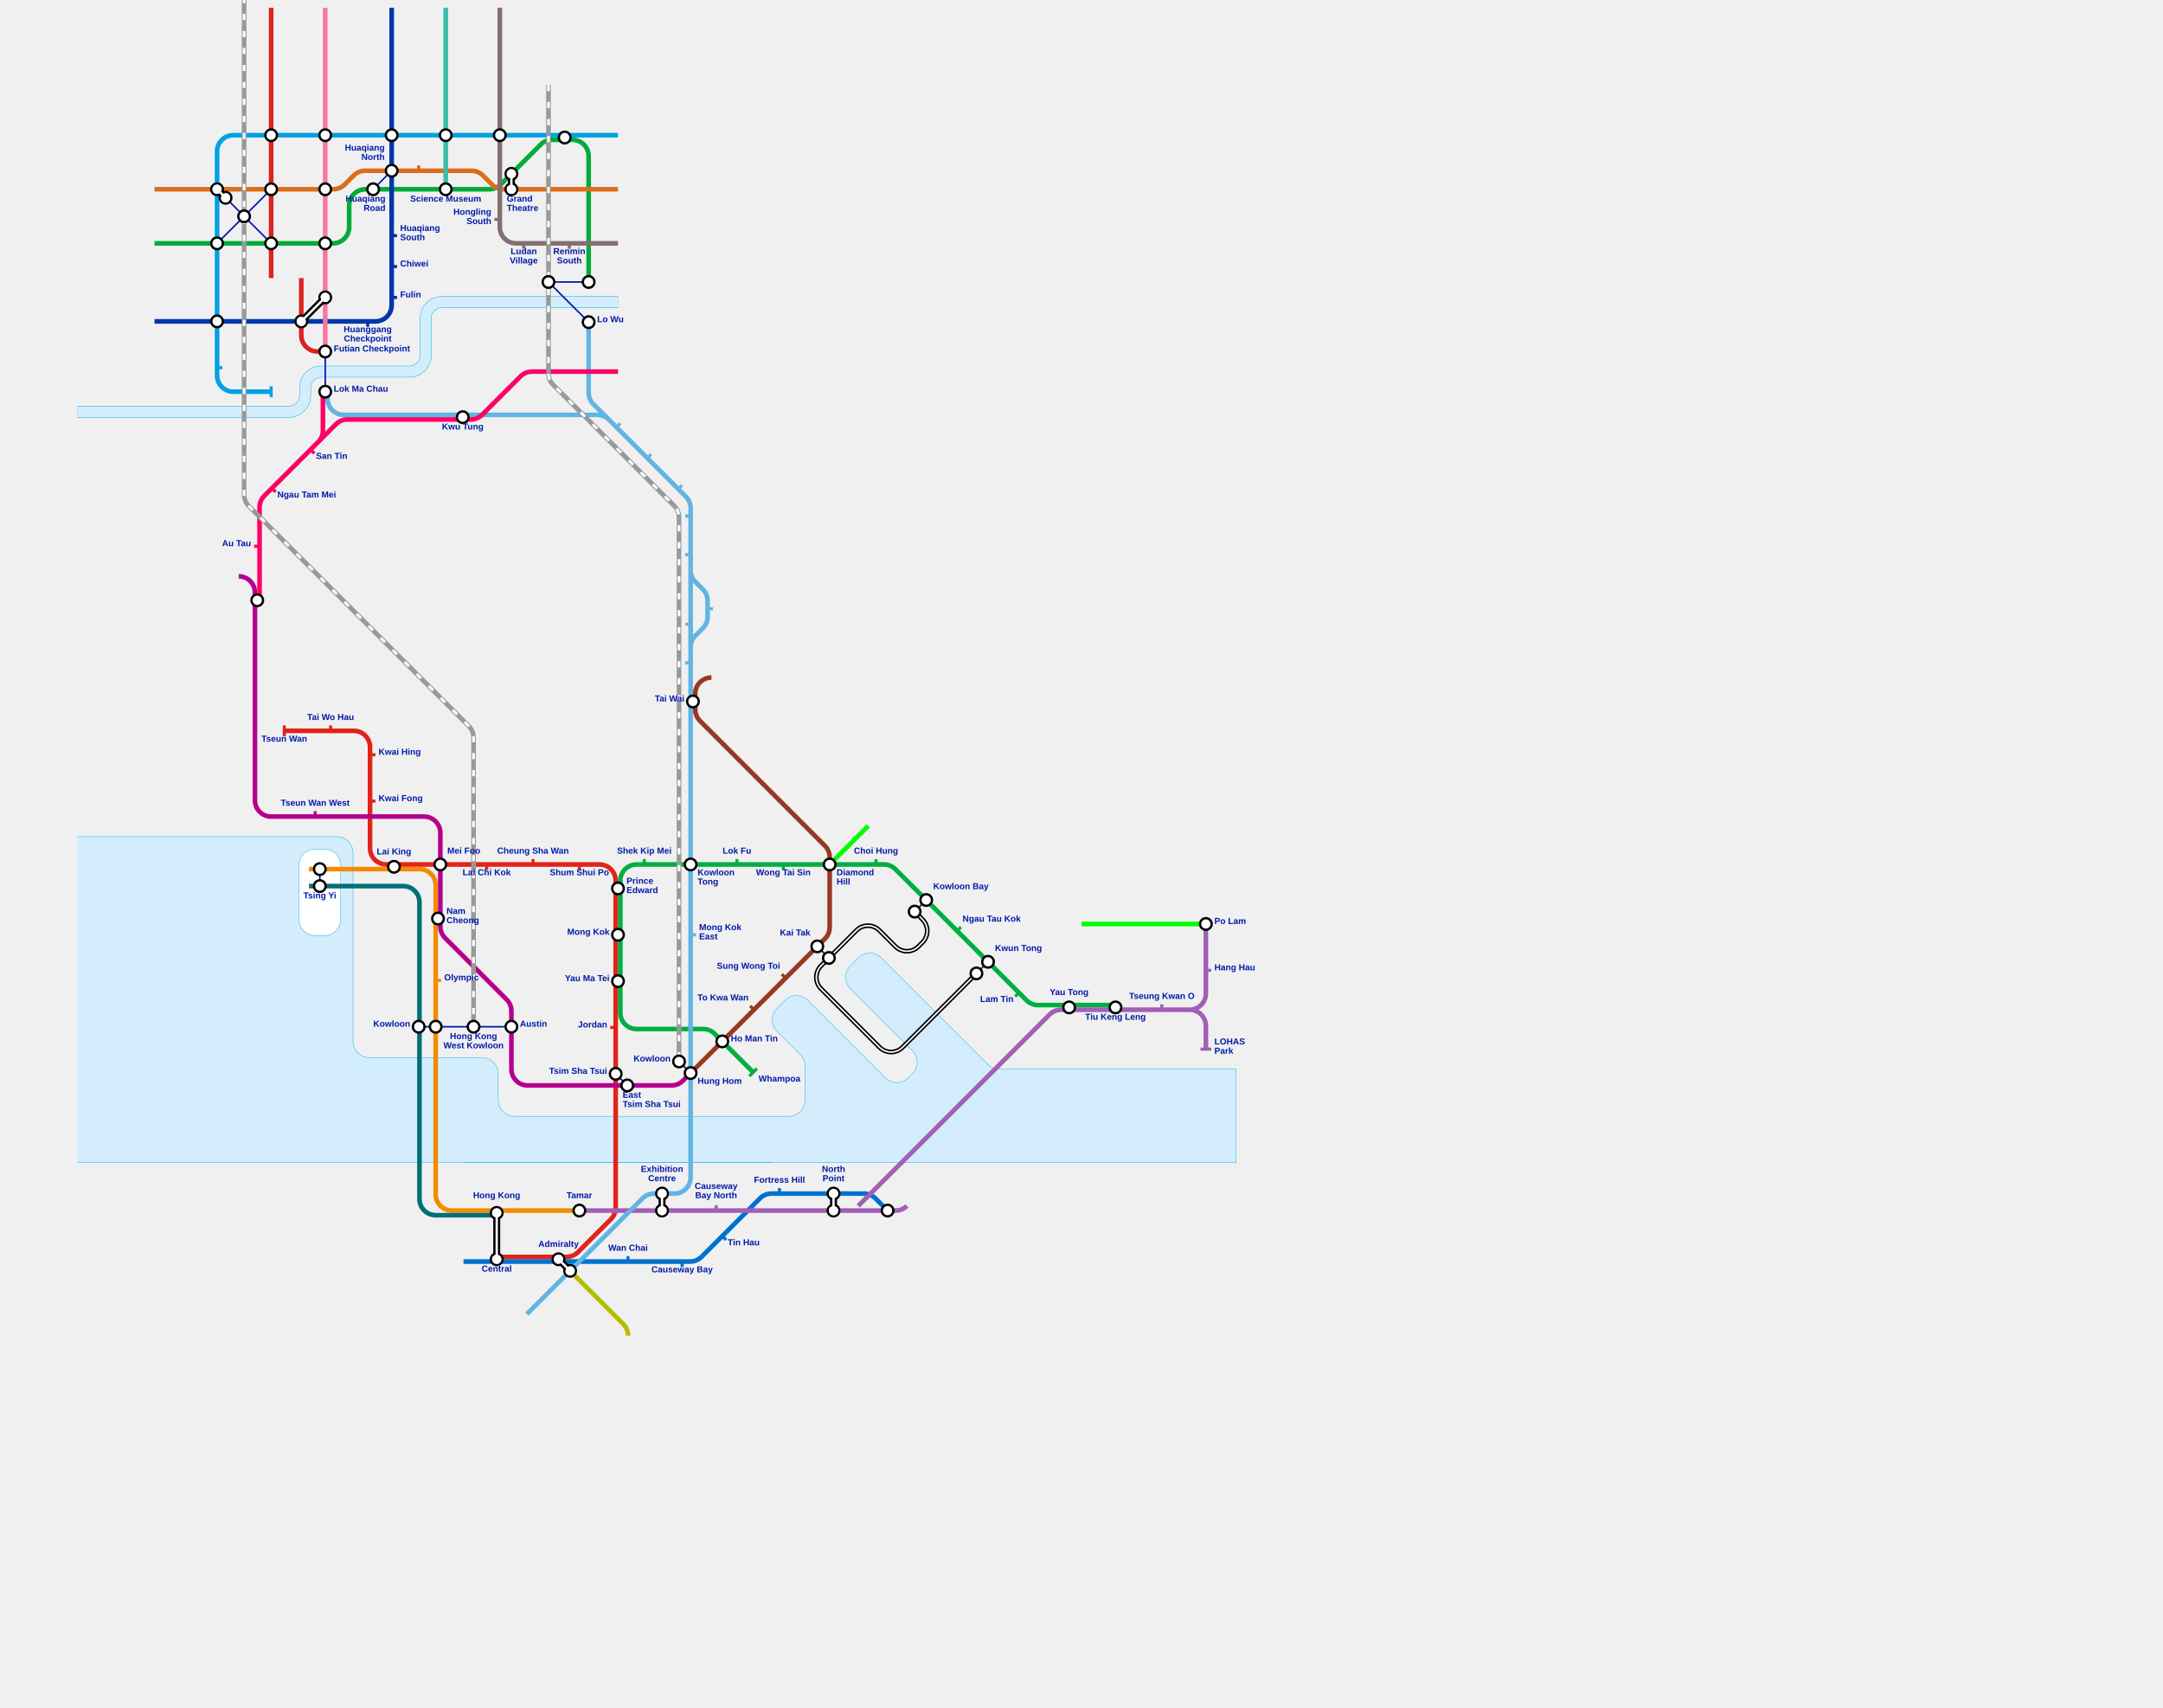
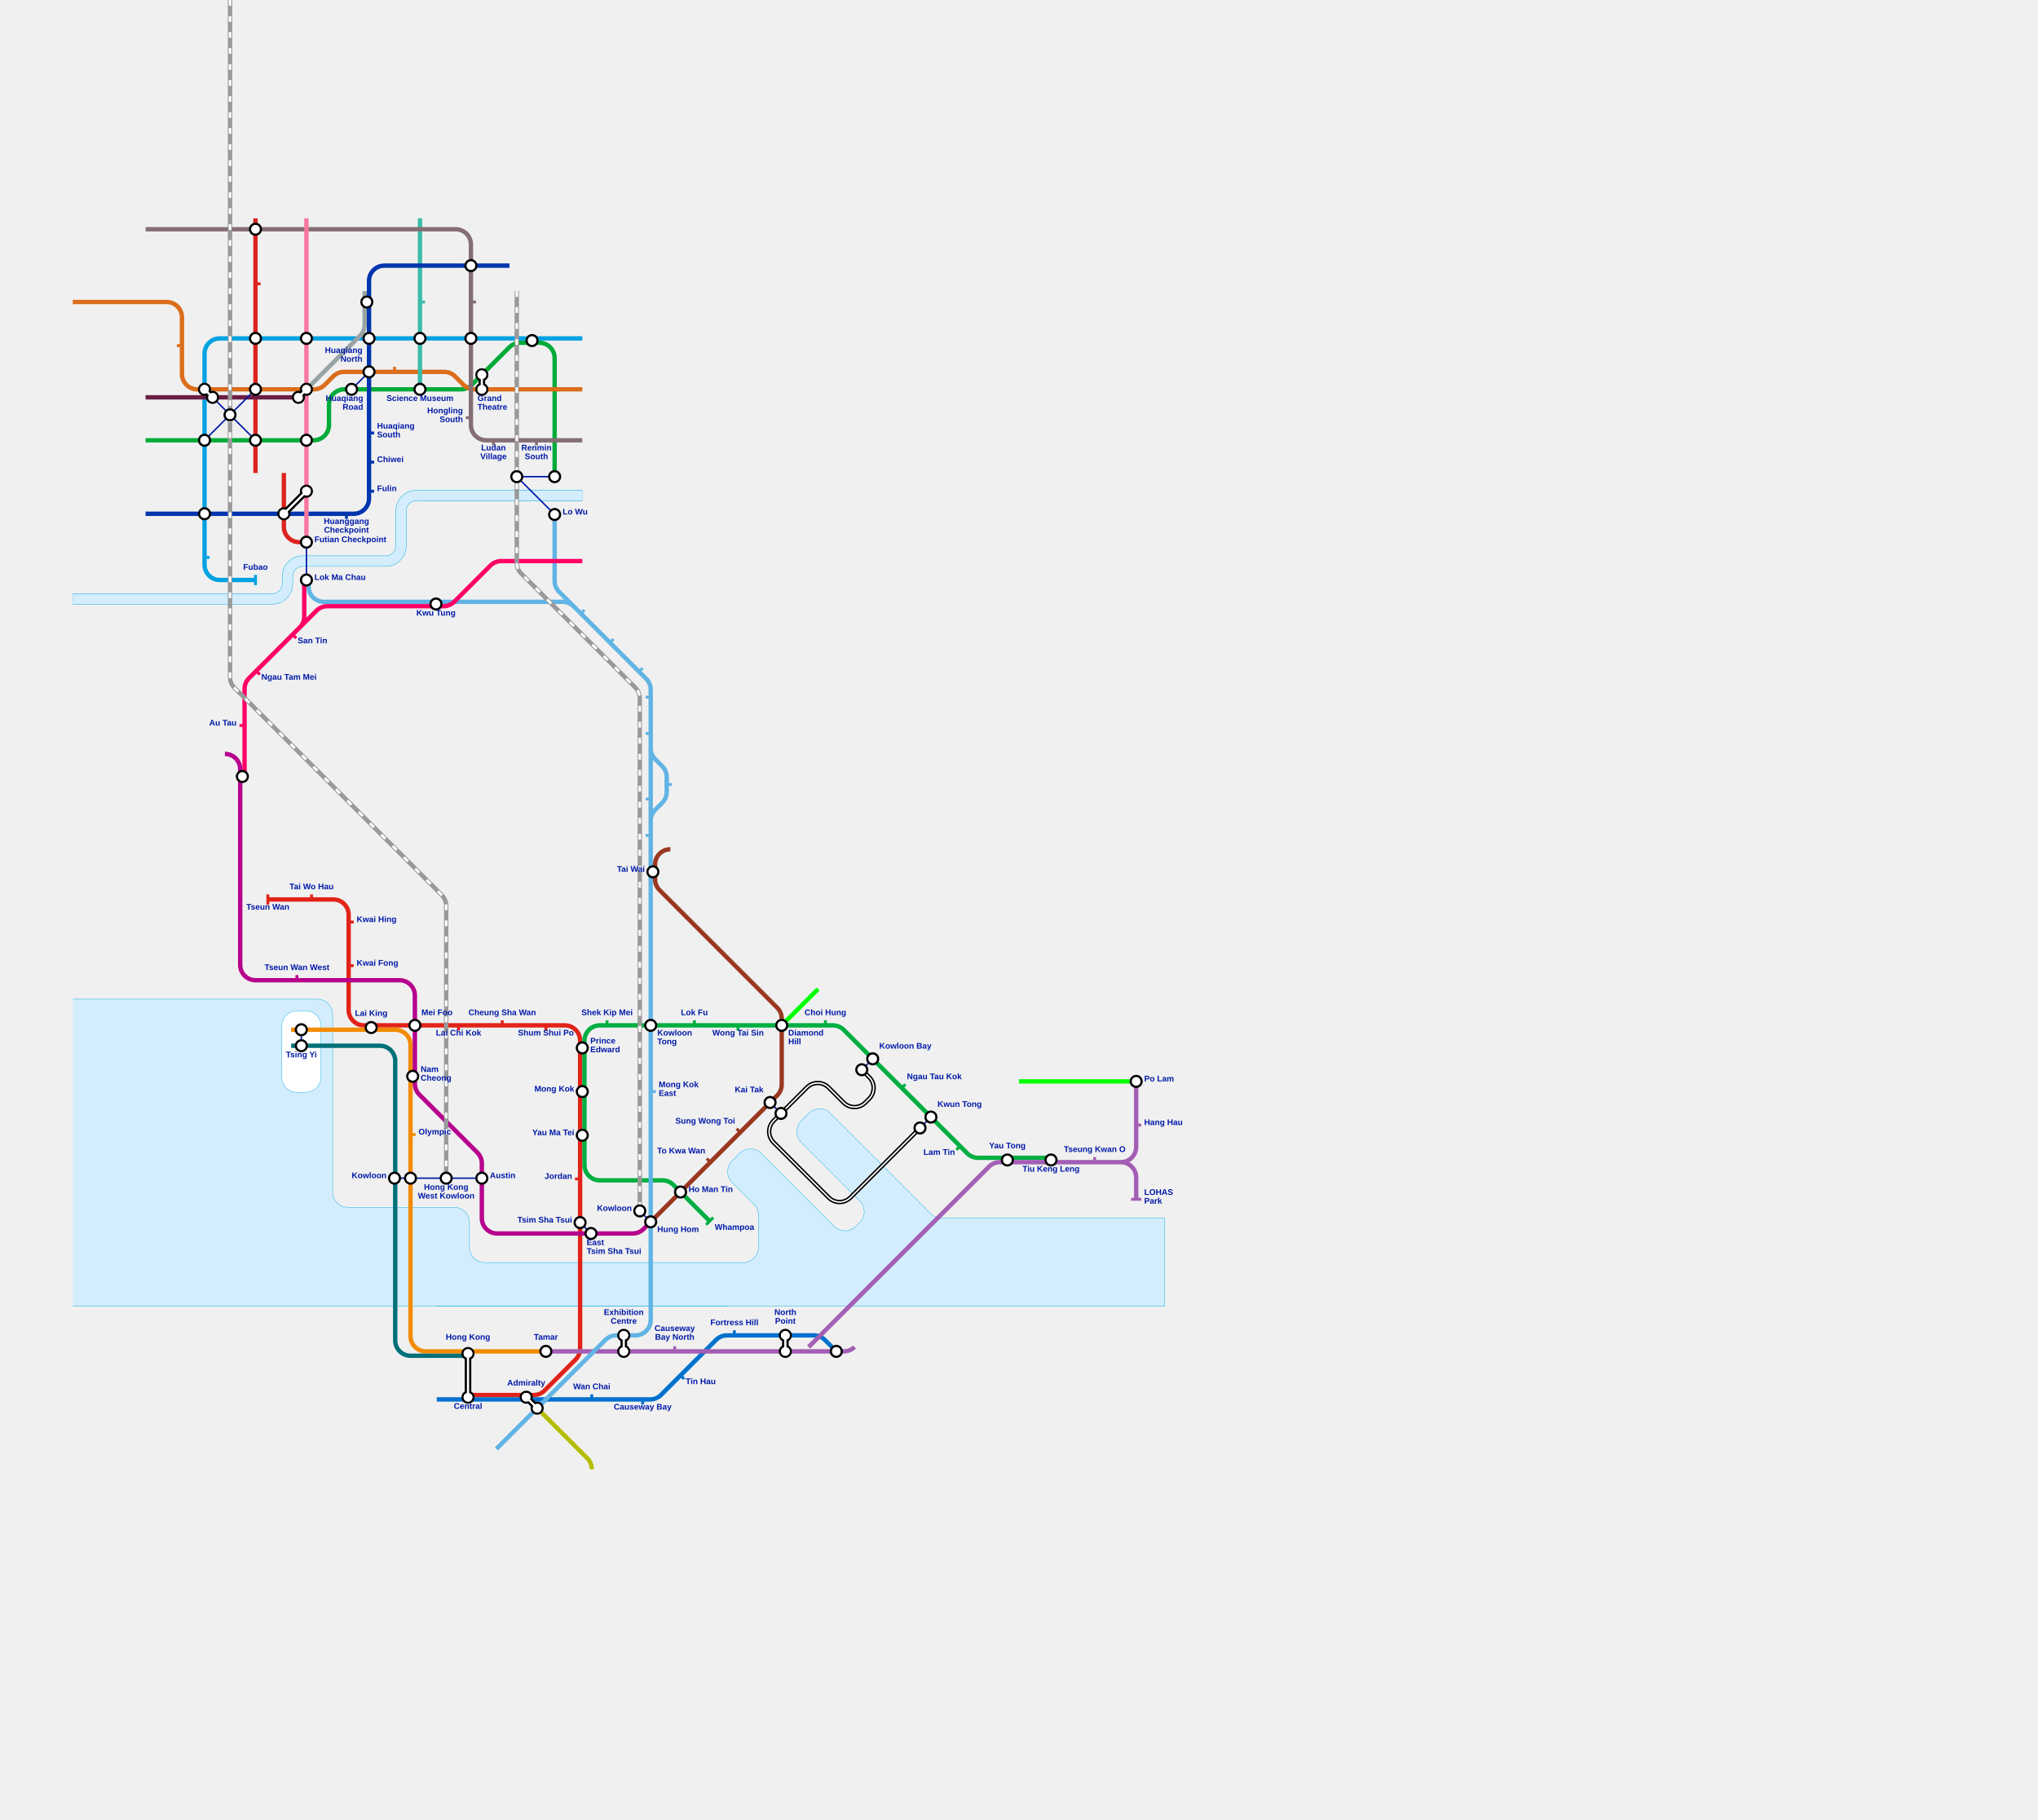
- <svg xmlns="http://www.w3.org/2000/svg" xmlns:xlink="http://www.w3.org/1999/xlink" width="2800" height="2210" viewBox="-800 -1210 2800 2210">
+ <svg xmlns="http://www.w3.org/2000/svg" xmlns:xlink="http://www.w3.org/1999/xlink" width="2800" height="2500" viewBox="-800 -1500 2800 2500">
  <style type="text/css">
        .LineDiagram {fill:none;stroke-width:6}
        .NonGZMTR {stroke:#fff;stroke-width:2}
        .Railway {stroke-dasharray:8,14;stroke-width:3.5;stroke:#fff}
        .DumbbellBG {stroke:#000;stroke-width:9}
        .DumbbellFG {stroke:#fff;stroke-width:3}
        .PaidTunnel {fill:none;stroke:#0019A8;stroke-width:2}
        .RiverBG {fill:none;stroke-width:15;stroke:#00ABE7}
        .RiverFG {fill:none;stroke-width:14;stroke:#D4EDFC}
        .Sea {stroke-width:0.5;stroke:#00ABE7;fill:#D4EDFC}
        .Island {stroke-width:0.5;stroke:#00ABE7;fill:#fff}
        .FlagBox {fill:none;stroke-width:8}
        .FlagBoxNameEN {
            font-family:Arial,"Hiragino Mincho ProN","PingFang HK","Meiryo UI",Meiryo,"Microsoft Jhenghei UI","Arial Unicode MS",sans-serif;
            font-weight:bold;
            alignment-baseline:middle;
            text-anchor:middle;
            font-size:4.5pt;
        }
        .FlagBoxNameZH {
            font-family:Arial,"Hiragino Mincho ProN","PingFang HK","Meiryo UI",Meiryo,"Microsoft Jhenghei UI","Arial Unicode MS",sans-serif;
            font-weight:bold;
            alignment-baseline:central;
            text-anchor:middle;
            font-size:3.7pt;
        }
        .StationTick {fill:none;stroke-width:4}
        .StationNameEN {
            font-family:Arial,"Hiragino Mincho ProN","PingFang HK","Meiryo UI",Meiryo,"Microsoft Jhenghei UI","Arial Unicode MS",sans-serif;
            fill:#0019A8;
            font-weight:bold;
            alignment-baseline:middle;
        }
        .StationNameZH {
            font-family:Arial,"Hiragino Mincho ProN","PingFang HK","Meiryo UI",Meiryo,"Microsoft Jhenghei UI","Arial Unicode MS",sans-serif;
            fill:#0019A8;
            font-weight:bold;
            alignment-baseline:central;
        }
        .cgz1 {stroke:#F3D03E}
        .cgz2 {stroke:#00629B}
        .cgz3 {stroke:#ECA154}
        .cgz4 {stroke:#00843D}
        .cgz5 {stroke:#C5003E}
        .cgz6 {stroke:#80225F}
        .cgz7 {stroke:#97D700}
        .cgz8 {stroke:#008C95}
        .cgz9 {stroke:#71CC98}
        .cgz10 {stroke:#7D9BC1}
        .cgz11 {stroke:#470A68}
        .cgz12 {stroke:#59621D}
        .cgz13 {stroke:#8E8C13}
        .cgz14 {stroke:#81312F}
        .cgz18 {stroke:#D48BC8}
        .cgz19 {stroke:#BB29BB}
        .cgz21 {stroke:#201747}
        .cgz22 {stroke:#041E42}
        .cgf {stroke:#C4D600}
        .cgzapm {stroke:#00B5E2}
        .cgzthz1 {stroke:#44A729}
        .cfs11 {stroke:#6600CC}
        .cunknown {stroke:#999999}
        .cprdir {stroke:#2F8072}
        
        .csz1 {stroke:#00AB39}
        .csz2 {stroke:#DB6D1C}
        .csz3 {stroke:#00A2E1}
        .csz4 {stroke:#DC241F}
        .csz6 {stroke:#3ABCA8}
        .csz7 {stroke:#0035AD}
        .csz9 {stroke:#846E74}
        .csz10 {stroke:#F8779E}
+         .csz11 {stroke:#6A1D44}
+         .csz14 {stroke:#99A3A6}

        .ctwl {stroke:#E2231A}
        .cktl {stroke:#00AF41}
        .cisl {stroke:#0071CE}
        .ctkl {stroke:#A35EB5}
        .ctcl {stroke:#F38B00}
        .cdrl {stroke:#E777CB}
        .cael {stroke:#007078}
        .csil {stroke:#B6BD00}
        .cekl {stroke:#00FF00}
        .cerl {stroke:#61B4E4}
        .cwrl {stroke:#B6008D}
        .cmol {stroke:#9A3820}
        .cnol {stroke:#FF0066}
        .c360 {stroke:#94989A}
        .clrl {stroke:#CD9700}
        .cefls {stroke:#000000}

        .TfLLU {fill:#0019A8}
        .CorporateGrey {fill:#868F98}
    </style>
  <defs>
    <path id="st" class="StationTick" d="M 2,0 H 7" />
    <path id="term" class="StationTick" d="M -7,0 H 7" />
    <g id="int">
      <circle cx="0" cy="0" r="9" fill="#000" />
      <circle cx="0" cy="0" r="6" fill="#fff" />
    </g>
    <path id="flagbox" class="FlagBox" d="M -30,0 H 30" />
    <use xlink:href="#st" id="stsz1" class="csz1" />
    <use xlink:href="#st" id="stsz2" class="csz2" />
    <use xlink:href="#st" id="stsz3" class="csz3" />
    <use xlink:href="#term" id="termsz3" class="csz3" />
    <use xlink:href="#st" id="stsz4" class="csz4" />
+     <use xlink:href="#st" id="stsz5" class="csz5" />
+     <use xlink:href="#st" id="stsz6" class="csz6" />
    <use xlink:href="#st" id="stsz7" class="csz7" />
    <use xlink:href="#st" id="stsz9" class="csz9" />
    <use xlink:href="#st" id="stsz10" class="csz10" />
    <use xlink:href="#st" id="sttwl" class="ctwl" />
    <use xlink:href="#term" id="termtwl" class="ctwl" />
    <use xlink:href="#st" id="stktl" class="cktl" />
    <use xlink:href="#term" id="termktl" class="cktl" />
    <use xlink:href="#st" id="stisl" class="cisl" />
    <use xlink:href="#st" id="sttkl" class="ctkl" />
    <use xlink:href="#term" id="termtkl" class="ctkl" />
    <use xlink:href="#st" id="sttcl" class="ctcl" />
    <use xlink:href="#st" id="sterl" class="cerl" />
    <use xlink:href="#st" id="stwrl" class="cwrl" />
    <use xlink:href="#st" id="stmol" class="cmol" />
    <use xlink:href="#st" id="stnol" class="cnol" />
    <g id="chinarail" transform="scale(0.0165) translate(-260,-305)" style="stroke:none;fill:#E60012">
      <path d="                 M169,273.5c0-19,14.7-34.8,33.7-36.3c18.9-1.5,38.1-2.2,57.4-2.2c19.3,0,38.4,0.8,57.3,2.2                 c19,1.5,33.7,17.3,33.7,36.3v47.3l-51.3,14.7c-11.2,3.2-18.9,13.4-18.9,25v147.8c0,17.4,12.2,32.3,29.3,35.7l110.6,22.1              c4.9,1,8.4,5.2,8.4,10.2V599H91v-22.7c0-5,3.5-9.2,8.4-10.2L209.9,544c17-3.4,29.3-18.3,29.3-35.7V360.5c0-11.6-7.7-21.8-18.9-25              L169,320.8V273.5z M309.4,31.7c0.2-1.2,0.3-2.4,0.3-3.6c0-14-11.1-25.4-24.9-26C276.6,1.4,268.3,1,260,1c-8.3,0-16.6,0.4-24.7,1.1              c-13.9,0.6-24.9,12-24.9,26c0,1.2,0.1,2.5,0.3,3.6C90.6,54.8,0,160.3,0,287c0,97.2,53.4,182,132.4,226.6l36.8-48.1              C104.3,432.4,59.8,364.9,59.8,287c0-110.6,89.6-200.2,200.2-200.2S460.2,176.4,460.2,287c0,77.9-44.5,145.4-109.4,178.5              c15,19.6,25.6,33.5,36.8,48.1C466.6,469,520,384.2,520,287C520,160.3,429.4,54.8,309.4,31.7z             " />
    </g>
    <g id="prdir" fill="#2f8072" stroke="none" transform="scale(0.045) translate(-120,-110)">
      <path d="m 123.261,86.979 c 18.826,44.554 49.388,83.668 88.995,112.823 l 13.143,9.675 19.351,-26.286 -13.143,-9.675 c -48.909,-36.002 -82.086,-89.248 -93.069,-148.784 -0.418,3.388 -0.841,6.777 -1.384,10.135 -0.715,4.415 -1.538,8.803 -2.466,13.159 -0.928,4.357 -1.961,8.681 -3.099,12.973 -1.138,4.292 -2.379,8.549 -3.723,12.768 -1.343,4.219 -2.789,8.402 -4.335,12.542 -0.084,0.226 -0.185,0.444 -0.27,0.67 z" />
      <path d="M 75.718,153.262 C 104.986,114.754 123.694,68.776 129.262,19.911 L 131.11,3.696 98.68,0 96.832,16.215 c -6.875,60.34 -36.537,115.622 -82.703,154.786 3.147,-1.324 6.295,-2.645 9.479,-3.845 4.184,-1.578 8.4,-3.048 12.641,-4.412 4.24,-1.364 8.505,-2.621 12.794,-3.77 4.288,-1.15 8.598,-2.193 12.927,-3.128 4.328,-0.935 8.675,-1.764 13.035,-2.485 0.238,-0.04 0.477,-0.061 0.715,-0.099 z" />
      <path d="m 157.156,160.728 c -47.997,-5.973 -97.153,0.937 -142.205,20.66 L 0,187.933 13.089,217.834 28.039,211.289 c 55.633,-24.355 118.334,-26.465 175.385,-6.208 -2.725,-2.056 -5.449,-4.116 -8.085,-6.266 -3.466,-2.826 -6.854,-5.733 -10.163,-8.716 -3.309,-2.982 -6.537,-6.039 -9.685,-9.17 -3.148,-3.131 -6.214,-6.335 -9.196,-9.608 -2.982,-3.273 -5.881,-6.616 -8.694,-10.025 -0.153,-0.186 -0.292,-0.382 -0.445,-0.569 z" />
    </g>
  </defs>
  <g id="cht_switch" style="opacity:0;cursor:pointer">
    <g id="cht_switch_base">
      <rect x="-690" y="-1040" width="10" height="10" style="fill:#fff;stroke:#000;stroke-width:1" />
      <text x="-675" y="-1030" font-size="14px" class="stname">Traditional Chinese</text>
    </g>
    <g id="cht_switch_over" style="visibility:hidden;opacity:0">
      <use xlink:href="#enabled" x="-690" y="-1040" />
      <text x="-675" y="-1030" style="stroke:#243588;stroke-width:0.5;font-size:14px" class="stname">Traditional Chinese</text>
      <set begin="cht_switch_base.click" end="cht_switch_over.click" attributeName="visibility" attributeType="CSS" to="visible" />
      <set begin="cht_switch_base.click" end="cht_switch_over.click" attributeName="opacity" attributeType="CSS" to="1" />
    </g>
    <animate attributeName="opacity" attributeType="CSS" values="0; 1" keyTimes="0; 1" dur="0.5s" fill="freeze" />
  </g>
  <g class="RiverBG">
    <path id="Shenzhen_River" d="             M -700,-677             H -426 a 21,21 0 0,0 21,-21             V -708 a 21,21 0 0,1 21,-21             H -270 a 21,21 0 0,0 21,-21             V -798 a 21,21 0 0,1 21,-21             H 0         " />
  </g>
  <use xlink:href="#Shenzhen_River" class="RiverFG" />
  <path id="Victoria_Harbour" class="Sea" d="         M -700,-127         H -364 a 21,21 0 0,1 21,21         V 138 a 21,21 0 0,0 21,21         H -176 a 21,21 0 0,1 21,21         V 214 a 21,21 0 0,0 21,21         H 221 a 21,21 0 0,0 21,-21         V 170 a 21,21 0 0,0 -6,-15         L 206,125 a 21,21 0 0,1 0,-30         L 216,85 a 21,21 0 0,1 30,0         L 346,185 a 21,21 0 0,0 30,0         L 381,180 a 21,21 0 0,0 0,-30         L 301,70 a 21,21 0 0,1 0,-30         L 311,30 a 21,21 0 0,1 30,0         L 479,168 a 21,21 0 0,0 15,6         H 800          V 295         H -700     " />
  <path id="Hong_Kong_Island" class="Island" d="         M -200,295         H 200     " />
  <path id="Tsing_Yi_Island" class="Island" d="         M -359,-90         V -20 a 21,21 0 0,1 -21,21         H -392 a 21,21 0 0,1 -21,-21         V -90 a 21,21 0 0,1 21,-21         H -380 a 21,21 0 0,1 21,21 Z     " />
  <g class="LineDiagram">
    <path id="SZ1_route" class="csz1" d="             M -600,-895             H -369 a 21,21 0 0,0 21,-21             V -944 a 21,21 0 0,1 21,-21             H -167 a 21,21 0 0,0 15,-6             L -100,-1023 a 21,21 0 0,1 15,-6             H -59 a 21,21 0 0,1 21,21             V -845         " />
-     <path id="SZ2_route" class="csz2" d="             M -600,-965             H -369 a 21,21 0 0,0 15,-6             L -342,-983 a 21,21 0 0,1 15,-6             H -190 a 21,21 0 0,1 15,6             L -163,-971 a 21,21 0 0,0 15,6             H 0         " />
+     <path id="SZ2_route" class="csz2" d="             M -700,-1085             H -571 a 21,21 0 0,1 21,21             V -986 a 21,21 0 0,0 21,21             H -369 a 21,21 0 0,0 15,-6             L -342,-983 a 21,21 0 0,1 15,-6             H -190 a 21,21 0 0,1 15,6             L -163,-971 a 21,21 0 0,0 15,6             H 0         " />
    <path id="SZ3_route" class="csz3" d="             M -449,-703             H -498 a 21,21 0 0,1 -21,-21             M -519,-724             V -1014 a 21,21 0 0,1 21,-21             H 0         " />
    <path id="SZ4_route" class="csz4" d="             M -379,-755             H -389 a 21,21 0 0,1 -21,-21             V -850              M -449,-850             V -1200         " />
    <path id="SZ6_route" class="csz6" d="             M -223,-965             V -1200         " />
-     <path id="SZ7_route" class="csz7" d="             M -600,-794             H -314 a 21,21 0 0,0 21,-21             V -1200         " />
-     <path id="SZ9_route" class="csz9" d="             M -153,-1200             V -916 a 21,21 0 0,0 21,21             H 0         " />
+     <path id="SZ7_route" class="csz7" d="             M -600,-794             H -314 a 21,21 0 0,0 21,-21             V -1114 a 21,21 0 0,1 21,-21             H -100         " />
+     <path id="SZ9_route" class="csz9" d="             M -600,-1185             H -174 a 21,21 0 0,1 21,21             V -916 a 21,21 0 0,0 21,21             H 0         " />
    <path id="SZ10_route" class="csz10" d="             M -379,-755             V -1200         " />
+     <path id="SZ11_route" class="csz11" d="             M -390,-954             H -600         " />
+     <path id="SZ14_route" class="csz14" d="             M -379,-965             L -305,-1039 a 21,21 0 0,0 6,-15             V -1100         " />
  </g>
  <g class="LineDiagram">
    <path id="TWL_route" class="ctwl" d="             M -432,-264             H -342 a 21,21 0 0,1 21,21             V -112 a 21,21 0 0,0 21,21             M -300,-91             H -24 a 21,21 0 0,1 21,21             V 353 a 21,21 0 0,1 -6,15             M -9,368             L -52,411 a 21,21 0 0,1 -15,6             M -67,417             H -153         " />
    <path id="KTL_route" class="cktl" d="             M 644,91             H 544 a 21,21 0 0,1 -15,-6             L 359,-85 a 21,21 0 0,0 -15,-6             H 300             H 24 a 21,21 0 0,0 -21,21             V 101 a 21,21 0 0,0 21,21             H 110 a 21,21 0 0,1 15,6             L 175,178         " />
    <path id="ISL_route" class="cisl" d="             M -200,423             H 93 a 21,21 0 0,0 15,-6             L 184,341 a 21,21 0 0,1 15,-6             H 318 a 21,21 0 0,1 15,6             L 349,357         " />
    <path id="TKL_route" class="ctkl" d="             M -50,357             H 359 a 21,21 0 0,0 15,-6             M 311,351             L 559,103 a 21,21 0 0,1 15,-6             M 574,97             H 740 a 21,21 0 0,0 21,-21             V -14              M 740,97 a 21,21 0 0,1 21,21             V 148         " />
    <path id="TCL_route" class="ctcl" d="             M -400,-85             H -257 a 21,21 0 0,1 21,21             V 336 a 21,21 0 0,0 21,21             H -50         " />
    <path id="AEL_route" class="cael" d="             M -400,-63             H -278 a 21,21 0 0,1 21,21             V 342 a 21,21 0 0,0 21,21             H -153         " />
    <path id="SIL_route" class="csil" d="             M -62,435             L 7,504 a 21,21 0 0,1 6,15         " />
    <path id="EKL_route" class="cekl" d="             M 274,-91             L 324,-141             M 600,-14             H 761         " />
    <path id="ERL_route" class="cerl" d="             M -38,-793             V -702 a 21,21 0 0,0 6,15             L 88,-567 a 21,21 0 0,1 6,15             M 94,-552             V 314 a 21,21 0 0,1 -21,21             H 47 a 21,21 0 0,0 -15,6             L -118,491              M 94,-372 a 21,21 0 0,1 6,-15             L 110,-397 a 21,21 0 0,0 6,-15             V -432 a 21,21 0 0,0 -6,-15             L 100,-457 a 21,21 0 0,1 -6,-15              M -12,-667 a 21,21 0 0,0 -15,-6             H -355 a 21,21 0 0,1 -21,-21             V -703         " />
    <path id="WRL_route" class="cwrl" d="             M -491,-464 a 21,21 0 0,1 21,21             V -174 a 21,21 0 0,0 21,21             H -251 a 21,21 0 0,1 21,21             V -11 a 21,21 0 0,0 6,15             L -144,84 a 21,21 0 0,1 6,15             V 174 a 21,21 0 0,0 21,21             H 69 a 21,21 0 0,0 15,-6             L 94,179         " />
    <path id="MOL_route" class="cmol" d="             M 94,179             L 268,5 a 21,21 0 0,0 6,-15             V -100 a 21,21 0 0,0 -6,-15             L 106,-277 a 21,21 0 0,1 -6,-15             V -312 a 21,21 0 0,1 21,-21         " />
    <path id="NOL_route" class="cnol" d="             M -464,-433             V -553 a 21,21 0 0,1 6,-15             L -365,-661 a 21,21 0 0,1 15,-6             H -191 a 21,21 0 0,0 15,-6             L -126,-723 a 21,21 0 0,1 15,-6             H 0              M -388,-638 a 21,21 0 0,0 6,-15             V -703         " />
    <g class="cefls">
      <path id="EFLS_route" d="             M 384,-30             L 394,-20 a 21,21 0 0,1 0,30             L 389,15 a 21,21 0 0,1 -30,0             L 338.5,-5.5 a 21,21 0 0,0 -30,0             L 263,40 a 21,21 0 0,0 0,30             L 338.5,145.5 a 21,21 0 0,0 30,0             L 464,50             " />
    </g>
    <use xlink:href="#EFLS_route" class="NonGZMTR" />
    <g class="cunknown">
      <path id="Guangshen_Railway" d="                 M -90,-1100                 V -727 a 21,21 0 0,0 6,15                 L 73,-555 a 21,21 0 0,1 6,15                 V 164             " />
      <path id="GZ_SZ_HK_Railway" d="                 M -484,-1500                 V -570 a 21,21 0 0,0 6,15                 L -193,-270 a 21,21 0 0,1 6,15                 V 119             " />
    </g>
    <use xlink:href="#Guangshen_Railway" class="Railway" />
    <use xlink:href="#GZ_SZ_HK_Railway" class="Railway" />
  </g>
  <g id="Guangshen_Railway_station_icons">
    <path class="PaidTunnel" d="             M -90,-845 H -38             M -90,-845 L -38,-793             M 79,164 L 94,179         " />
    <use xlink:href="#int" x="-90" y="-845" id="Shenzhen" />
    <use xlink:href="#int" x="79" y="164" id="Kowloon" />
  </g>
  <g id="GZ_SZ_HK_Railway_station_icons">
    <path class="PaidTunnel" d="             M -508,-954 L -449,-895             M -519,-895 L -449,-965             M -236,119 H -138         " />
    <use xlink:href="#int" x="-484" y="-930" id="Futian" />
    <use xlink:href="#int" x="-187" y="119" id="West_Kowloon" />
  </g>
  <g id="SZ1_station_icons">
    <use xlink:href="#int" x="-519" y="-895" id="Shopping_Park" />
    <use xlink:href="#int" x="-449" y="-895" id="CEC" />
    <use xlink:href="#int" x="-379" y="-895" id="Gangxia" />
    <path class="PaidTunnel" d="             M -317,-965 L -293,-989         " />
    <use xlink:href="#int" x="-317" y="-965" id="Huaqiang_Rd" />
    <use xlink:href="#int" x="-223" y="-965" id="Science_Museum" />
    <use xlink:href="#int" x="-138" y="-985" id="Grand_Theatre" />
    <use xlink:href="#int" x="-69" y="-1032" id="Laojie" />
    <use xlink:href="#int" x="-38" y="-845" id="Luohu" />
  </g>
  <g id="SZ2_station_icons">
+     <use xlink:href="#stsz2" transform="translate(-550,-1025)rotate(180)" id="Lianhua_West" />
    <use xlink:href="#int" x="-519" y="-965" id="Futian" />
    <use xlink:href="#int" x="-449" y="-965" id="Civic_Centre" />
    <use xlink:href="#int" x="-379" y="-965" id="Gangxia_North" />
    <use xlink:href="#int" x="-293" y="-989" id="Huaqiang_North" />
    <use xlink:href="#stsz2" transform="translate(-258,-989)rotate(-90)" id="Yannan" />
    <use xlink:href="#int" x="-138" y="-965" id="Grand_Theatre_SZ2" />
    <g class="DumbbellBG">
      <path id="GrandTheatre_Interchange" d="                 M -138,-985 V -965             " />
    </g>
    <use xlink:href="#GrandTheatre_Interchange" class="DumbbellFG" />
    <circle cx="-138" cy="-985" r="6" fill="#fff" />
    <circle cx="-138" cy="-965" r="6" fill="#fff" />
  </g>
  <g id="SZ3_station_icons">
    <use xlink:href="#termsz3" transform="translate(-449,-703)rotate(90)" id="Fubao" />
    <use xlink:href="#stsz3" transform="translate(-519,-734)rotate(0)" id="Yitian" />
    <use xlink:href="#int" x="-519" y="-794" id="Shixia" />
    <use xlink:href="#int" x="-449" y="-1035" id="Childrens_Palace" />
    <use xlink:href="#int" x="-379" y="-1035" id="Lianhuacun" />
    <use xlink:href="#int" x="-293" y="-1035" id="Huaxin" />
    <use xlink:href="#int" x="-223" y="-1035" id="Tongxinling" />
    <use xlink:href="#int" x="-153" y="-1035" id="Hongling" />
  </g>
  <g id="SZ4_station_icons">
+     <use xlink:href="#int" x="-449" y="-1185" id="Shangmeilin" />
+     <use xlink:href="#stsz4" transform="translate(-449,-1110)rotate(0)" id="Lianhua_North" />
    <use xlink:href="#int" x="-410" y="-794" id="Fumin" />
    <path class="PaidTunnel" d="             M -379,-755 V -703         " />
    <use xlink:href="#int" x="-379" y="-755" id="Futian_Checkpoint" />
+   </g>
+   <g id="SZ6_station_icons">
+     <use xlink:href="#stsz6" transform="translate(-223,-1085)rotate(0)" id="Sports_Centre" />
  </g>
  <g id="SZ7_station_icons">
    <use xlink:href="#stsz7" transform="translate(-324,-794)rotate(90)" id="Huanggang_Checkpoint" />
    <use xlink:href="#stsz7" transform="translate(-293,-825)" id="Fulin" />
    <use xlink:href="#stsz7" transform="translate(-293,-865)" id="Chiwei" />
    <use xlink:href="#stsz7" transform="translate(-293,-905)" id="Huaqiang_South" />
+     <use xlink:href="#int" x="-296" y="-1085" id="Huangmugang" />
+     <use xlink:href="#int" x="-153" y="-1135" id="Hongling_North" />
  </g>
  <g id="SZ9_station_icons">
+     <use xlink:href="#stsz9" transform="translate(-153,-1085)rotate(0)" id="Yuanling" />
    <use xlink:href="#stsz9" transform="translate(-153,-926)rotate(180)" id="Hongling_South" />
    <use xlink:href="#stsz9" transform="translate(-122,-895)rotate(90)" id="Ludancun" />
    <use xlink:href="#stsz9" transform="translate(-63,-895)rotate(90)" id="Renmin_South" />
  </g>
  <g id="SZ10_station_icons">
    <use xlink:href="#int" x="-379" y="-825" id="Fumin_SZ10" />
    <g class="DumbbellBG">
      <path id="Fumin_Interchange" d="                 M -410,-794 L -379,-825             " />
    </g>
    <use xlink:href="#Fumin_Interchange" class="DumbbellFG" />
    <circle cx="-410" cy="-794" r="6" fill="#fff" />
    <circle cx="-379" cy="-825" r="6" fill="#fff" />
  </g>
  <g id="SZ11_station_icons">
+     <use xlink:href="#int" x="-390" y="-954" id="Gangxia_North_SZ11" />
+     <g class="DumbbellBG">
+       <path id="Gangxia_North_Interchange" d="                 M -390,-954 L -379,-965             " />
+     </g>
+     <use xlink:href="#Gangxia_North_Interchange" class="DumbbellFG" />
+     <circle cx="-390" cy="-954" r="6" fill="#fff" />
+     <circle cx="-379" cy="-965" r="6" fill="#fff" />
    <use xlink:href="#int" x="-508" y="-954" id="Futian_SZ11" />
    <g class="DumbbellBG">
      <path id="Futian_Interchange" d="                 M -519,-965 L -508,-954             " />
    </g>
    <use xlink:href="#Futian_Interchange" class="DumbbellFG" />
    <circle cx="-519" cy="-965" r="6" fill="#fff" />
    <circle cx="-508" cy="-954" r="6" fill="#fff" />
  </g>
  <g id="TWL_station_icons">
    <use xlink:href="#termtwl" transform="translate(-432,-264)rotate(90)" id="TSW" />
    <use xlink:href="#sttwl" transform="translate(-372,-264)rotate(-90)" id="TWH" />
    <use xlink:href="#sttwl" transform="translate(-321,-233)rotate(0)" id="KWH" />
    <use xlink:href="#sttwl" transform="translate(-321,-173)rotate(0)" id="KWF" />
    <use xlink:href="#int" transform="translate(-290,-88)" id="LAK" />
    <use xlink:href="#int" x="-230" y="-91" id="MEF" />
    <use xlink:href="#sttwl" transform="translate(-170,-91)rotate(90)" id="LCK" />
    <use xlink:href="#sttwl" transform="translate(-110,-91)rotate(-90)" id="CSW" />
    <use xlink:href="#sttwl" transform="translate(-50,-91)rotate(90)" id="SSP" />
    <use xlink:href="#int" x="0" y="-60" id="PRE" />
    <use xlink:href="#int" x="0" y="0" id="MOK" />
    <use xlink:href="#int" x="0" y="60" id="YMT" />
    <use xlink:href="#sttwl" transform="translate(-3,120)rotate(180)" id="JOR" />
    <path class="PaidTunnel" d="             M -3,180 L 12,195         " />
    <use xlink:href="#int" x="-3" y="180" id="TST" />
    <use xlink:href="#int" x="-77" y="420" id="ADM" />
    <use xlink:href="#int" x="-157" y="420" id="CEN" />
  </g>
  <g id="KTL_station_icons">
    <use xlink:href="#int" x="644" y="94" id="TIK" />
    <use xlink:href="#int" x="584" y="94" id="YAT" />
    <use xlink:href="#stktl" transform="translate(519,75)rotate(135)" id="LAT" />
    <path class="PaidTunnel" d="             M 479,35 L 464,50         " />
    <use xlink:href="#int" x="479" y="35" id="KWT" />
    <use xlink:href="#stktl" transform="translate(439,-5)rotate(-45)" id="NTK" />
    <path class="PaidTunnel" d="             M 399,-45 L 384,-30         " />
    <use xlink:href="#int" x="399" y="-45" id="KOB" />
    <use xlink:href="#stktl" transform="translate(334,-91)rotate(-90)" id="CHH" />
    <use xlink:href="#int" x="274" y="-91" id="DIH" />
    <use xlink:href="#stktl" transform="translate(214,-91)rotate(90)" id="WTS" />
    <use xlink:href="#stktl" transform="translate(154,-91)rotate(-90)" id="LOF" />
    <use xlink:href="#int" x="94" y="-91" id="KOT" />
    <use xlink:href="#stktl" transform="translate(34,-91)rotate(-90)" id="SKM" />
    <use xlink:href="#int" x="135" y="138" id="HOM" />
    <use xlink:href="#termktl" transform="translate(175,178)rotate(-45)" id="WHA" />
  </g>
  <g id="ISL_station_icons">
    <use xlink:href="#stisl" transform="translate(13,423)rotate(-90)" id="WAC" />
    <use xlink:href="#stisl" transform="translate(83,423)rotate(90)" id="CAB" />
    <use xlink:href="#stisl" transform="translate(135,390)rotate(45)" id="TIH" />
    <use xlink:href="#stisl" transform="translate(209,335)rotate(-90)" id="FOH" />
    <use xlink:href="#int" x="279" y="335" id="NOP" />
  </g>
  <g id="TKL_station_icons">
    <use xlink:href="#int" x="57" y="357" id="EXC_TKL" />
    <use xlink:href="#sttkl" transform="translate(127,357)rotate(-90)" id="CBN" />
    <use xlink:href="#int" x="279" y="357" id="NOP_TKL" />
    <g class="DumbbellBG">
      <path id="NOP_Interchange" d="                 M 279,357 V 335             " />
    </g>
    <use xlink:href="#NOP_Interchange" class="DumbbellFG" />
    <circle cx="279" cy="357" r="6" fill="#fff" />
    <circle cx="279" cy="335" r="6" fill="#fff" />
    <use xlink:href="#int" x="349" y="357" id="QUB" />
    <use xlink:href="#sttkl" transform="translate(704,97)rotate(-90)" id="TKO" />
    <use xlink:href="#sttkl" transform="translate(761,46)rotate(0)" id="HAH" />
    <use xlink:href="#int" x="761" y="-14" id="POA" />
    <use xlink:href="#termtkl" transform="translate(761,148)rotate(0)" id="LHP" />
  </g>
  <g id="TCL_station_icons">
    <path class="PaidTunnel" d="             M -386,-85 V -63         " />
    <use xlink:href="#int" transform="translate(-386,-85)" id="TSY" />
    <path class="PaidTunnel" d="             M -236,119 H -258         " />
    <use xlink:href="#sttcl" transform="translate(-236,59)rotate(0)" id="OLY" />
    <use xlink:href="#int" x="-236" y="119" id="KOW" />
    <use xlink:href="#int" x="-157" y="360" id="HOK" />
    <g class="DumbbellBG">
      <path id="HOK_CEN_Interchange" d="                 M -157,360 V 420             " />
    </g>
    <use xlink:href="#HOK_CEN_Interchange" class="DumbbellFG" />
    <circle cx="-157" cy="360" r="6" fill="#fff" />
    <circle cx="-157" cy="420" r="6" fill="#fff" />
    <use xlink:href="#int" x="-50" y="357" id="TAM" />
  </g>
  <g id="AEL_station_icons">
    <use xlink:href="#int" transform="translate(-386,-63)" id="TSY_AEL" />
    <use xlink:href="#int" x="-258" y="119" id="KOW_AEL" />
  </g>
  <g id="SIL_station_icons">
    <use xlink:href="#int" x="-62" y="435" id="ADM_SIL" />
    <g class="DumbbellBG">
      <path id="ADM_Interchange" d="                 M -62,435 L -77,420             " />
    </g>
    <use xlink:href="#ADM_Interchange" class="DumbbellFG" />
    <circle cx="-62" cy="435" r="6" fill="#fff" />
    <circle cx="-77" cy="420" r="6" fill="#fff" />
  </g>
  <g id="ERL_station_icons">
    <use xlink:href="#int" transform="translate(-379,-703)" id="LMC" />
    <use xlink:href="#int" x="-201" y="-670" id="KTU" />
    <use xlink:href="#int" transform="translate(-38,-793)" id="LOW" />
    <use xlink:href="#sterl" transform="translate(-2,-657)rotate(-45)" id="SHS" />
    <use xlink:href="#sterl" transform="translate(38,-617)rotate(-45)" id="FAN" />
    <use xlink:href="#sterl" transform="translate(78,-577)rotate(-45)" id="TWO" />
    <use xlink:href="#sterl" transform="translate(94,-542)rotate(180)" id="TAP" />
    <use xlink:href="#sterl" transform="translate(94,-492)rotate(180)" id="UNI" />
    <use xlink:href="#sterl" transform="translate(116,-422)" id="RAC" />
    <use xlink:href="#sterl" transform="translate(94,-402)rotate(180)" id="FOT" />
    <use xlink:href="#sterl" transform="translate(94,-352)rotate(180)" id="SHT" />
    <use xlink:href="#int" x="97" y="-302" id="TAW" />
    <use xlink:href="#sterl" transform="translate(94,0)rotate(0)" id="MKK" />
    <use xlink:href="#int" x="94" y="179" id="HUH" />
    <use xlink:href="#int" x="57" y="335" id="EXC" />
    <g class="DumbbellBG">
      <path id="EXC_Interchange" d="                 M 57,335 V 357             " />
    </g>
    <use xlink:href="#EXC_Interchange" class="DumbbellFG" />
    <circle cx="57" cy="335" r="6" fill="#fff" />
    <circle cx="57" cy="357" r="6" fill="#fff" />
  </g>
  <g id="WRL_station_icons">
    <use xlink:href="#int" x="-467" y="-433" id="KSR" />
    <use xlink:href="#stwrl" transform="translate(-392,-153)rotate(-90)" id="TWW" />
    <use xlink:href="#int" x="-233" y="-21" id="NAC" />
    <use xlink:href="#int" x="-138" y="119" id="AUS" />
    <use xlink:href="#int" x="12" y="195" id="ETS" />
  </g>
  <g id="MOL_station_icons">
    <use xlink:href="#stmol" transform="translate(176,97)rotate(-135)" id="TKW" />
    <use xlink:href="#stmol" transform="translate(217,56)rotate(-135)" id="SUW" />
    <path class="PaidTunnel" d="             M 258,15 L 273,30         " />
    <use xlink:href="#int" x="258" y="15" id="KAT" />
  </g>
  <g id="NOL_station_icons">
    <use xlink:href="#stnol" transform="translate(-464,-503)rotate(180)" id="AUT" />
    <use xlink:href="#stnol" transform="translate(-448,-578)rotate(45)" id="NTM" />
    <use xlink:href="#stnol" transform="translate(-398,-628)rotate(45)" id="SAT" />
  </g>
  <g id="EFLS_station_icons">
    <use xlink:href="#int" x="384" y="-30" id="KOB_EFLS" />
    <use xlink:href="#int" x="273" y="30" id="KAT_EFLS" />
    <use xlink:href="#int" x="464" y="50" id="KWT_EFLS" />
  </g>
  <g id="Station_names_EN" font-size="8.5pt" style="visibility:visible">
    <g id="Guangshen_Railway_names_EN">
      <g text-anchor="end">
        <text x="68" y="164" class="StationNameEN">Kowloon</text>
      </g>
    </g>
    <g id="GZ_SZ_HK_Railway_names_EN">
      <g text-anchor="middle">
        <text x="-187" y="135" class="StationNameEN">Hong Kong<tspan x="-187" dy="12" class="StationNameEN">West Kowloon</tspan>
        </text>
      </g>
    </g>
    <g id="SZ1_names_EN">
      <g text-anchor="middle">
        <text x="-223" y="-949" class="StationNameEN">Science Museum</text>
      </g>
      <g text-anchor="end">
        <text x="-301" y="-949" class="StationNameEN">Huaqiang<tspan x="-301" dy="12" class="StationNameEN">Road</tspan>
        </text>
      </g>
    </g>
    <g id="SZ2_names_EN">
      <g text-anchor="start">
        <text x="-144" y="-949" class="StationNameEN">Grand<tspan x="-144" dy="12" class="StationNameEN">Theatre</tspan>
        </text>
      </g>
      <g text-anchor="end">
        <text x="-302" y="-1003" class="StationNameEN">North<tspan x="-302" dy="-12" class="StationNameEN">Huaqiang</tspan>
        </text>
      </g>
    </g>
+     <g id="SZ3_names_EN">
+       <g text-anchor="middle">
+         <text x="-449" y="-717" class="StationNameEN">Fubao</text>
+       </g>
+     </g>
    <g id="SZ4_names_EN">
      <g text-anchor="start">
        <text x="-368" y="-755" class="StationNameEN">Futian Checkpoint</text>
      </g>
    </g>
    <g id="SZ7_names_EN">
      <g text-anchor="start">
        <text x="-282" y="-825" class="StationNameEN">Fulin</text>
        <text x="-282" y="-865" class="StationNameEN">Chiwei</text>
        <text x="-282" y="-911" class="StationNameEN">Huaqiang<tspan x="-282" dy="12" class="StationNameEN">South</tspan>
        </text>
      </g>
      <g text-anchor="middle">
        <text x="-324" y="-780" class="StationNameEN">Huanggang<tspan x="-324" dy="12" class="StationNameEN">Checkpoint</tspan>
        </text>
      </g>
    </g>
    <g id="SZ9_names_EN">
      <g text-anchor="middle">
        <text x="-122" y="-881" class="StationNameEN">Ludan<tspan x="-122" dy="12" class="StationNameEN">Village</tspan>
        </text>
        <text x="-63" y="-881" class="StationNameEN">Renmin<tspan x="-63" dy="12" class="StationNameEN">South</tspan>
        </text>
      </g>
      <g text-anchor="end">
        <text x="-164" y="-932" class="StationNameEN">Hongling<tspan x="-164" dy="12" class="StationNameEN">South</tspan>
        </text>
      </g>
    </g>
    <g id="TWL_names_EN">
      <g text-anchor="start">
        <text x="-310" y="-233" class="StationNameEN">Kwai Hing</text>
        <text x="-310" y="-173" class="StationNameEN">Kwai Fong</text>
        <text x="-221" y="-105" class="StationNameEN">Mei Foo</text>
        <text x="11" y="-66" class="StationNameEN">Prince<tspan x="11" dy="12" class="StationNameEN">Edward</tspan>
        </text>
      </g>
      <g text-anchor="middle">
        <text x="-432" y="-250" class="StationNameEN">Tseun Wan</text>
        <text x="-372" y="-278" class="StationNameEN">Tai Wo Hau</text>
        <text x="-290" y="-104" class="StationNameEN">Lai King</text>
        <text x="-170" y="-77" class="StationNameEN">Lai Chi Kok</text>
        <text x="-110" y="-105" class="StationNameEN">Cheung Sha Wan</text>
        <text x="-50" y="-77" class="StationNameEN">Shum Shui Po</text>
        <text x="-77" y="404" class="StationNameEN">Admiralty</text>
        <text x="-157" y="436" class="StationNameEN">Central</text>
      </g>
      <g text-anchor="end">
        <text x="-11" y="0" class="StationNameEN">Mong Kok</text>
        <text x="-11" y="60" class="StationNameEN">Yau Ma Tei</text>
        <text x="-14" y="120" class="StationNameEN">Jordan</text>
        <text x="-14" y="180" class="StationNameEN">Tsim Sha Tsui</text>
      </g>
    </g>
    <g id="KTL_names_EN">
      <g text-anchor="start">
        <text x="488" y="21" class="StationNameEN">Kwun Tong</text>
        <text x="446" y="-17" class="StationNameEN">Ngau Tau Kok</text>
        <text x="408" y="-59" class="StationNameEN">Kowloon Bay</text>
        <text x="283" y="-77" class="StationNameEN">Diamond<tspan x="283" dy="12" class="StationNameEN">Hill</tspan>
        </text>
        <text x="103" y="-77" class="StationNameEN">Kowloon<tspan x="103" dy="12" class="StationNameEN">Tong</tspan>
        </text>
        <text x="146" y="138" class="StationNameEN">Ho Man Tin</text>
        <text x="182" y="190" class="StationNameEN">Whampoa</text>
      </g>
      <g text-anchor="middle">
        <text x="644" y="110" class="StationNameEN">Tiu Keng Leng</text>
        <text x="584" y="78" class="StationNameEN">Yau Tong</text>
        <text x="334" y="-105" class="StationNameEN">Choi Hung</text>
        <text x="214" y="-77" class="StationNameEN">Wong Tai Sin</text>
        <text x="154" y="-105" class="StationNameEN">Lok Fu</text>
        <text x="34" y="-105" class="StationNameEN">Shek Kip Mei</text>
      </g>
      <g text-anchor="end">
        <text x="512" y="87" class="StationNameEN">Lam Tin</text>
      </g>
    </g>
    <g id="ISL_names_EN">
      <g text-anchor="start">
        <text x="142" y="402" class="StationNameEN">Tin Hau</text>
      </g>
      <g text-anchor="middle">
        <text x="13" y="409" class="StationNameEN">Wan Chai</text>
        <text x="83" y="437" class="StationNameEN">Causeway Bay</text>
        <text x="209" y="321" class="StationNameEN">Fortress Hill</text>
        <text x="279" y="319" class="StationNameEN">Point<tspan x="279" dy="-12" class="StationNameEN">North</tspan>
        </text>
      </g>
    </g>
    <g id="TKL_names_EN">
      <g text-anchor="start">
        <text x="772" y="46" class="StationNameEN">Hang Hau</text>
        <text x="772" y="-14" class="StationNameEN">Po Lam</text>
        <text x="772" y="142" class="StationNameEN">LOHAS<tspan x="772" dy="12" class="StationNameEN">Park</tspan>
        </text>
      </g>
      <g text-anchor="middle">
        <text x="127" y="341" class="StationNameEN">Bay North<tspan x="127" dy="-12" class="StationNameEN">Causeway</tspan>
        </text>
        <text x="704" y="83" class="StationNameEN">Tseung Kwan O</text>
      </g>
    </g>
    <g id="TCL_names_EN">
      <g text-anchor="start">
        <text x="-225" y="59" class="StationNameEN">Olympic</text>
      </g>
      <g text-anchor="middle">
        <text x="-157" y="341" class="StationNameEN">Hong Kong</text>
        <text x="-50" y="341" class="StationNameEN">Tamar</text>
      </g>
    </g>
    <g id="AEL_names_EN">
      <g text-anchor="middle">
        <text x="-386" y="-47" class="StationNameEN">Tsing Yi</text>
      </g>
      <g text-anchor="end">
        <text x="-269" y="119" class="StationNameEN">Kowloon</text>
      </g>
    </g>
    <g id="ERL_names_EN">
      <g text-anchor="start">
        <text x="-368" y="-703" class="StationNameEN">Lok Ma Chau</text>
        <text x="-27" y="-793" class="StationNameEN">Lo Wu</text>
        <text x="105" y="-6" class="StationNameEN">Mong Kok<tspan x="105" dy="12" class="StationNameEN">East</tspan>
        </text>
        <text x="103" y="193" class="StationNameEN">Hung Hom</text>
      </g>
      <g text-anchor="middle">
        <text x="-201" y="-654" class="StationNameEN">Kwu Tung</text>
        <text x="57" y="319" class="StationNameEN">Centre<tspan x="57" dy="-12" class="StationNameEN">Exhibition</tspan>
        </text>
      </g>
      <g text-anchor="end">
        <text x="86" y="-302" class="StationNameEN">Tai Wai</text>
      </g>
    </g>
    <g id="WRL_names_EN">
      <g text-anchor="start">
        <text x="-222" y="-27" class="StationNameEN">Nam<tspan x="-222" dy="12" class="StationNameEN">Cheong</tspan>
        </text>
        <text x="-127" y="119" class="StationNameEN">Austin</text>
        <text x="6" y="211" class="StationNameEN">East<tspan x="6" dy="12" class="StationNameEN">Tsim Sha Tsui</tspan>
        </text>
      </g>
      <g text-anchor="middle">
        <text x="-392" y="-167" class="StationNameEN">Tseun Wan West</text>
      </g>
    </g>
    <g id="MOL_names_EN">
      <g text-anchor="end">
        <text x="169" y="85" class="StationNameEN">To Kwa Wan</text>
        <text x="210" y="44" class="StationNameEN">Sung Wong Toi</text>
        <text x="249" y="1" class="StationNameEN">Kai Tak</text>
      </g>
    </g>
    <g id="NOL_names_EN">
      <g text-anchor="start">
        <text x="-441" y="-566" class="StationNameEN">Ngau Tam Mei</text>
        <text x="-391" y="-616" class="StationNameEN">San Tin</text>
      </g>
      <g text-anchor="end">
        <text x="-475" y="-503" class="StationNameEN">Au Tau</text>
      </g>
    </g>
    <set begin="cht_switch_base.click" end="cht_switch_over.click" attributeName="visibility" attributeType="CSS" to="hidden" />
  </g>
  <g id="Station_names_ZH" font-size="6.7pt" style="visibility:hidden">
    <g id="GZ1_names_ZH">
      <g text-anchor="start">
        <text x="9" y="14" class="StationNameZH">公園前</text>
        <text x="149" y="14" class="StationNameZH">烈士陵園</text>
      </g>
      <g text-anchor="middle">
        <text x="70" y="-14" class="StationNameZH">農講所</text>
      </g>
    </g>
    <g id="GZ13_names_ZH">
      <g text-anchor="start">
                
            </g>
      <g text-anchor="middle">
        <text x="70" y="-84" class="StationNameZH">倉邊路</text>
        <text x="239" y="-56" class="StationNameZH">農林下路</text>
        <text x="319" y="-56" class="StationNameZH">梅東路</text>
      </g>
    </g>
    <set begin="cht_switch_base.click" end="cht_switch_over.click" attributeName="visibility" attributeType="CSS" to="visible" />
  </g>
</svg>
